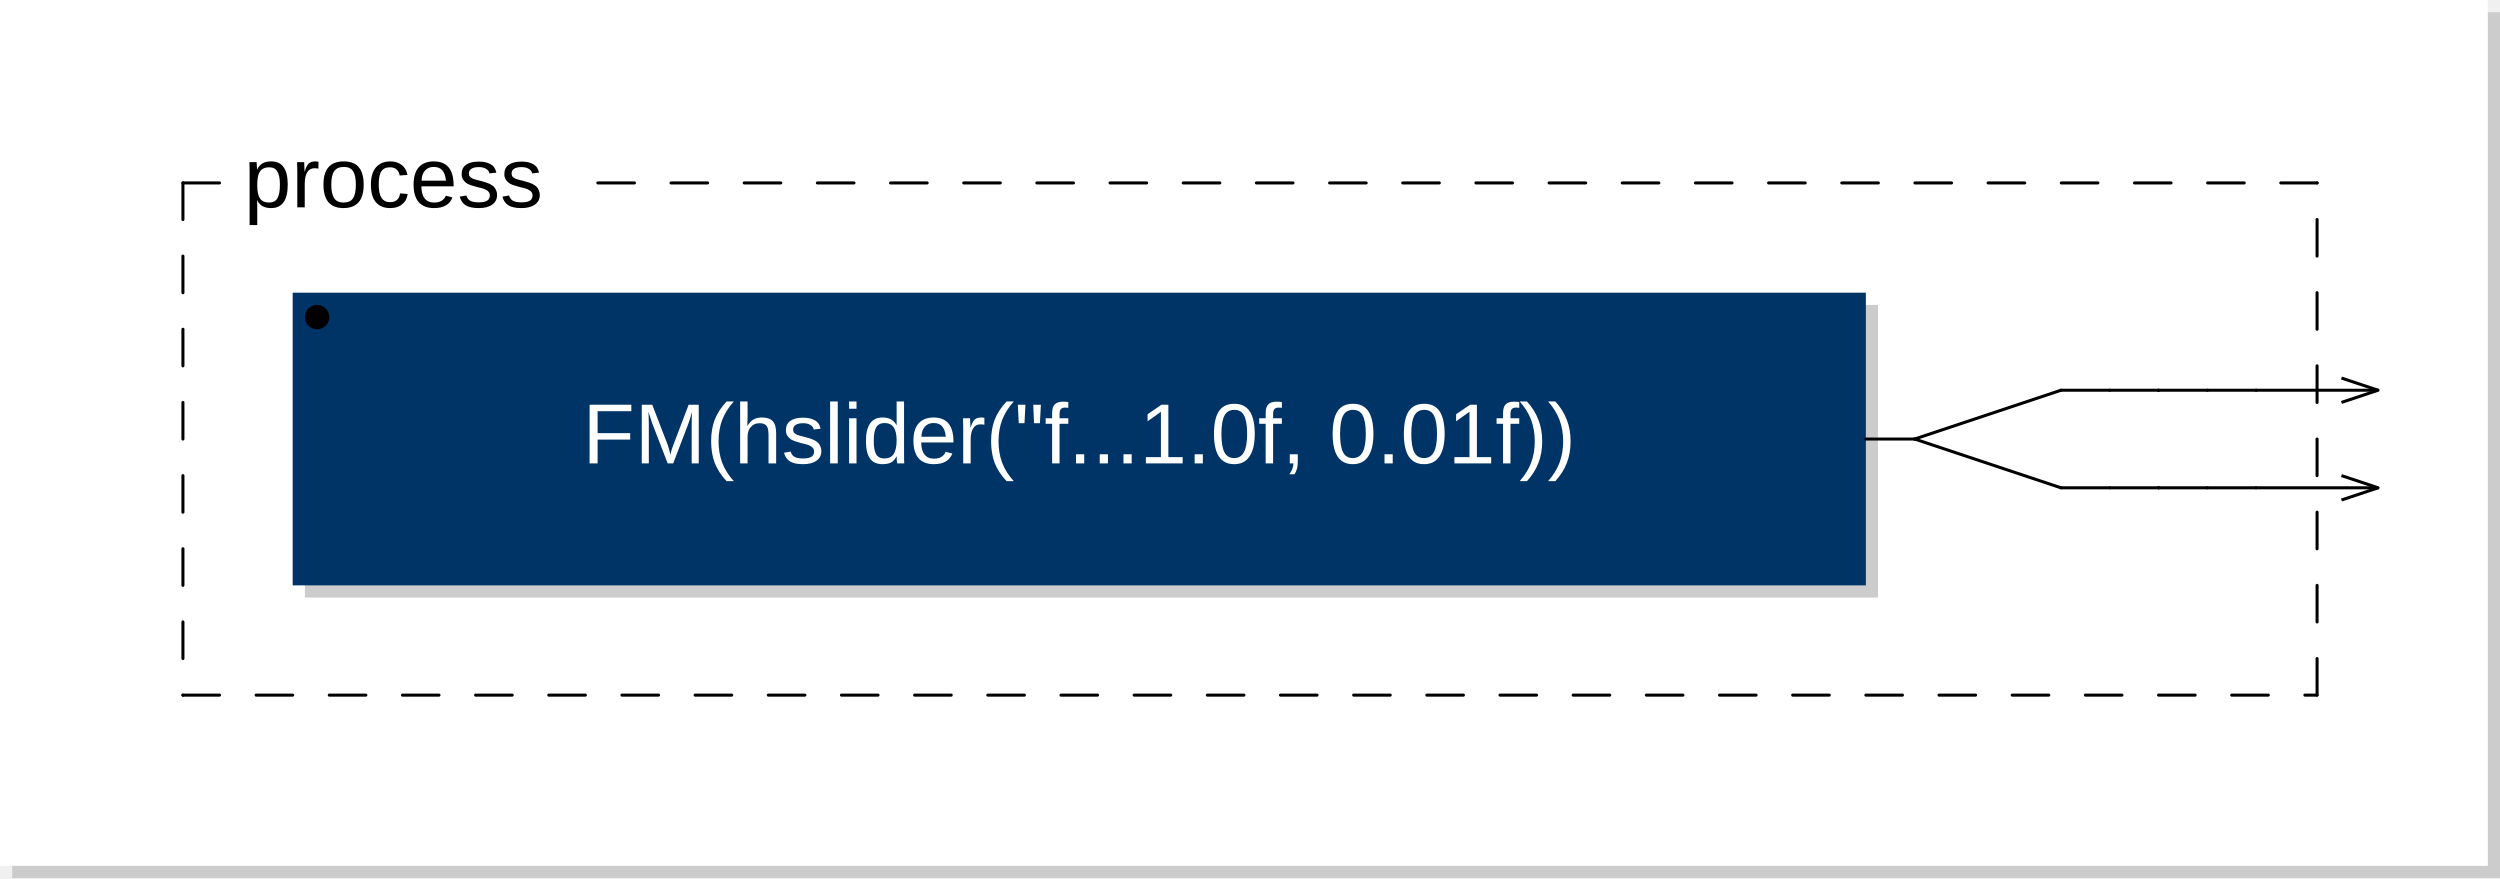
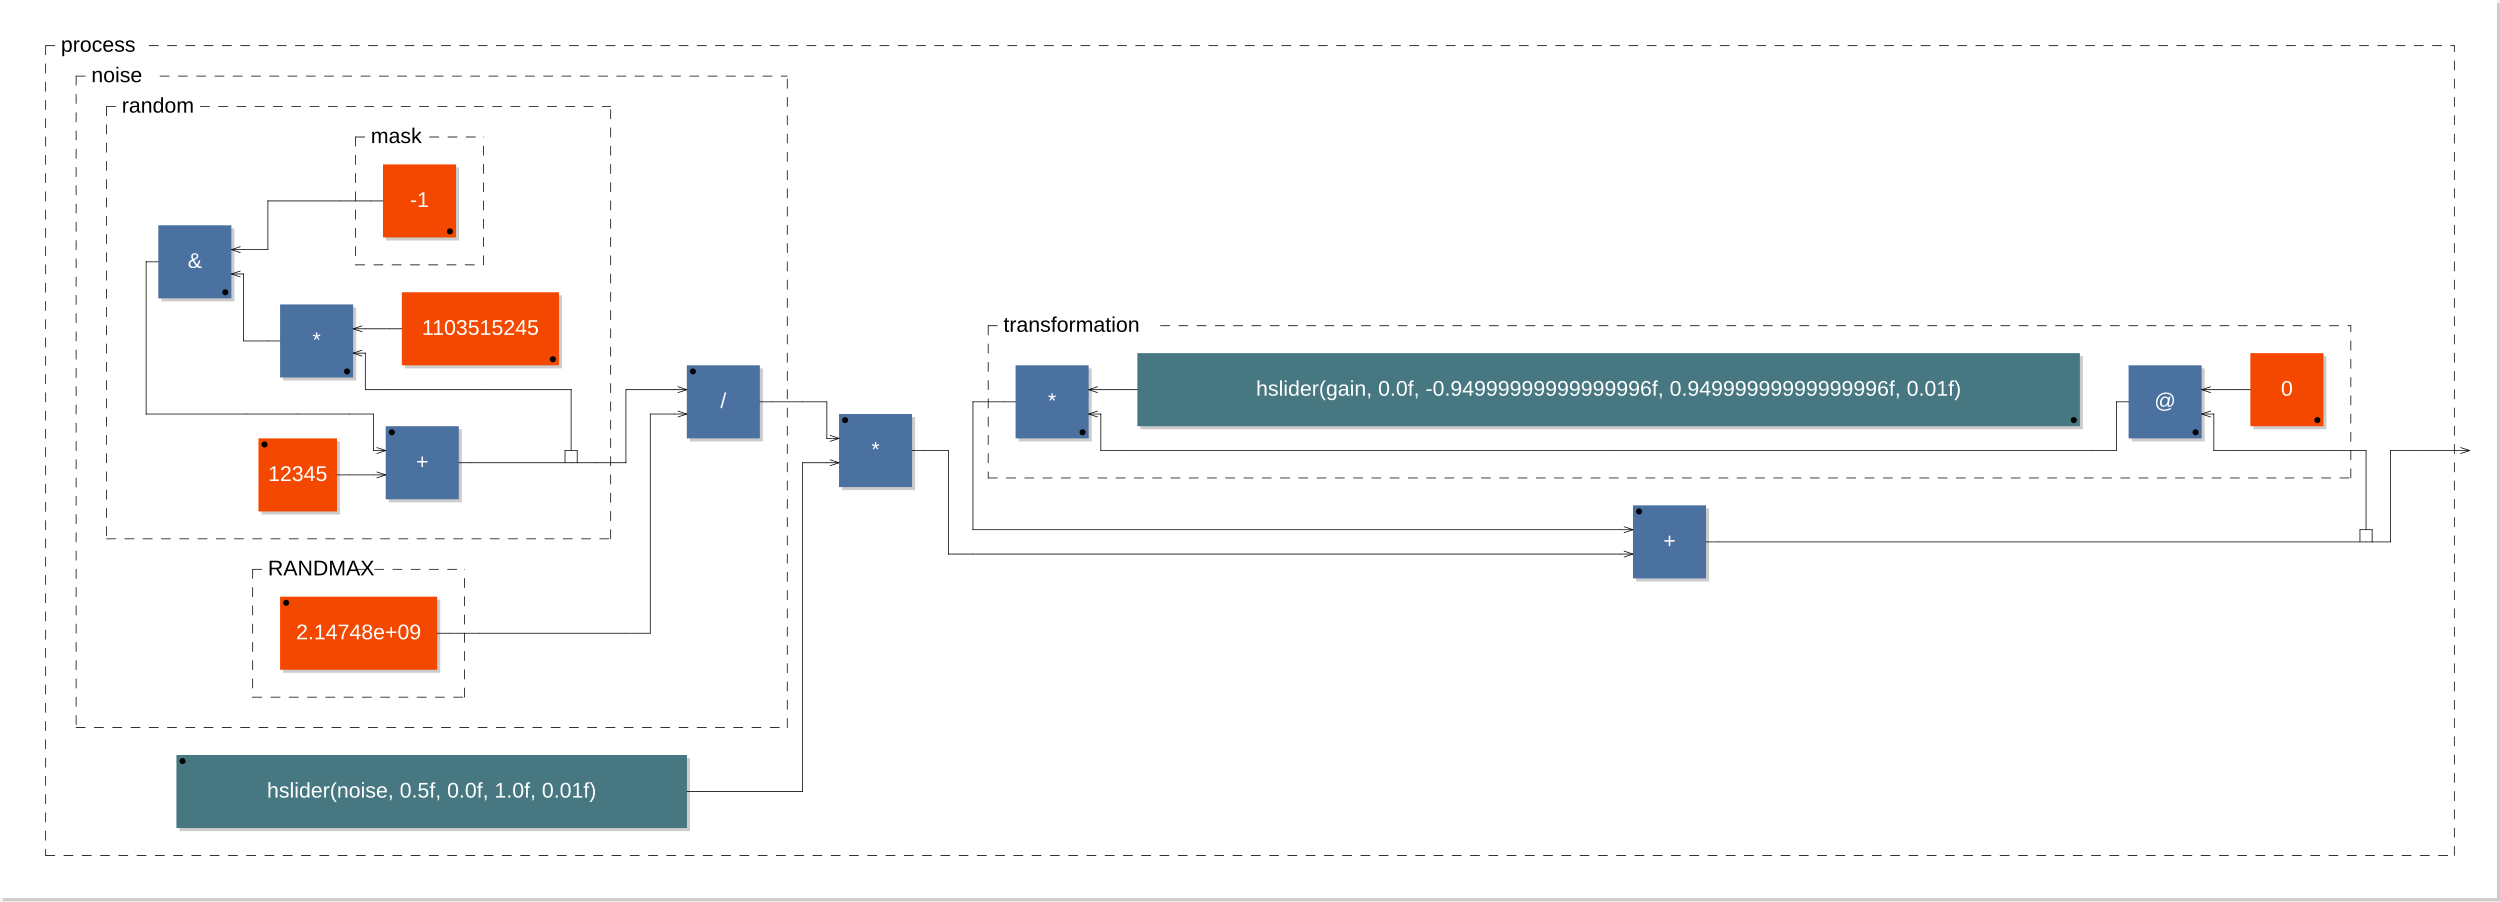
- <svg xmlns="http://www.w3.org/2000/svg" xmlns:xlink="http://www.w3.org/1999/xlink" viewBox="0 0 205 72" width="102.5mm" height="36mm" version="1.1">
-   <rect x="1" y="1" width="204" height="71" rx="0" ry="0" style="stroke:none;fill:#cccccc;" />
-   <rect x="0" y="0" width="204" height="71" rx="0" ry="0" style="stroke:none;fill:#ffffff;" />
+ <svg xmlns="http://www.w3.org/2000/svg" viewBox="0 0 821.2 296" width="410.6mm" height="148mm" version="1.1">
+   <rect x="1" y="1" width="820.2" height="295" rx="0" ry="0" style="stroke:none;fill:#cccccc;" />
+   <rect x="0" y="0" width="820.2" height="295" rx="0" ry="0" style="stroke:none;fill:#ffffff;" />
  <text x="10" y="7" font-family="Arial" font-size="7" />
-   <a xlink:href="FM-0x7ff3701a2cd0.svg">
-     <rect x="25" y="25" width="129" height="24" rx="0" ry="0" style="stroke:none;fill:#cccccc;" />
-     <rect x="24" y="24" width="129" height="24" rx="0" ry="0" style="stroke:none;fill:#003366;" />
-   </a>
-   <a xlink:href="FM-0x7ff3701a2cd0.svg">
-     <text x="88.5" y="38" font-family="Arial" font-size="7" text-anchor="middle" fill="#FFFFFF">FM(hslider("f...1.0f, 0.01f))</text>
-   </a>
-   <circle cx="26" cy="26" r="1" />
-   <line x1="15" y1="15" x2="15" y2="57" style="stroke: black; stroke-linecap:round; stroke-width:0.25; stroke-dasharray:3,3;" />
-   <line x1="15" y1="57" x2="190" y2="57" style="stroke: black; stroke-linecap:round; stroke-width:0.25; stroke-dasharray:3,3;" />
-   <line x1="190" y1="57" x2="190" y2="15" style="stroke: black; stroke-linecap:round; stroke-width:0.25; stroke-dasharray:3,3;" />
+   <rect x="85.9" y="145" width="25.8" height="24" rx="0" ry="0" style="stroke:none;fill:#cccccc;" />
+   <rect x="84.9" y="144" width="25.8" height="24" rx="0" ry="0" style="stroke:none;fill:#f44800;" />
+   <text x="97.8" y="158" font-family="Arial" font-size="7" text-anchor="middle" fill="#FFFFFF">12345</text>
+   <circle cx="86.9" cy="146" r="1" />
+   <rect x="127.7" y="141" width="24" height="24" rx="0" ry="0" style="stroke:none;fill:#cccccc;" />
+   <rect x="126.7" y="140" width="24" height="24" rx="0" ry="0" style="stroke:none;fill:#4B71A1;" />
+   <text x="138.7" y="154" font-family="Arial" font-size="7" text-anchor="middle" fill="#FFFFFF">+</text>
+   <circle cx="128.7" cy="142" r="1" />
+   <line x1="123.7" y1="147" x2="126.7" y2="148" transform="rotate(0,126.7,148)" style="stroke: black; stroke-width:0.25;" />
+   <line x1="123.7" y1="149" x2="126.7" y2="148" transform="rotate(0,126.7,148)" style="stroke: black; stroke-width:0.25;" />
+   <line x1="123.7" y1="155" x2="126.7" y2="156" transform="rotate(0,126.7,156)" style="stroke: black; stroke-width:0.25;" />
+   <line x1="123.7" y1="157" x2="126.7" y2="156" transform="rotate(0,126.7,156)" style="stroke: black; stroke-width:0.25;" />
+   <rect x="133" y="97" width="51.6" height="24" rx="0" ry="0" style="stroke:none;fill:#cccccc;" />
+   <rect x="132" y="96" width="51.6" height="24" rx="0" ry="0" style="stroke:none;fill:#f44800;" />
+   <text x="157.8" y="110" font-family="Arial" font-size="7" text-anchor="middle" fill="#FFFFFF">1103515245</text>
+   <circle cx="181.6" cy="118" r="1" />
+   <rect x="93" y="101" width="24" height="24" rx="0" ry="0" style="stroke:none;fill:#cccccc;" />
+   <rect x="92" y="100" width="24" height="24" rx="0" ry="0" style="stroke:none;fill:#4B71A1;" />
+   <text x="104" y="114" font-family="Arial" font-size="7" text-anchor="middle" fill="#FFFFFF">*</text>
+   <circle cx="114" cy="122" r="1" />
+   <line x1="119" y1="115" x2="116" y2="116" transform="rotate(0,116,116)" style="stroke: black; stroke-width:0.25;" />
+   <line x1="119" y1="117" x2="116" y2="116" transform="rotate(0,116,116)" style="stroke: black; stroke-width:0.25;" />
+   <line x1="119" y1="107" x2="116" y2="108" transform="rotate(0,116,108)" style="stroke: black; stroke-width:0.25;" />
+   <line x1="119" y1="109" x2="116" y2="108" transform="rotate(0,116,108)" style="stroke: black; stroke-width:0.25;" />
+   <rect x="126.8" y="55" width="24" height="24" rx="0" ry="0" style="stroke:none;fill:#cccccc;" />
+   <rect x="125.8" y="54" width="24" height="24" rx="0" ry="0" style="stroke:none;fill:#f44800;" />
+   <text x="137.8" y="68" font-family="Arial" font-size="7" text-anchor="middle" fill="#FFFFFF">-1</text>
+   <circle cx="147.8" cy="76" r="1" />
+   <line x1="116.8" y1="45" x2="116.8" y2="87" style="stroke: black; stroke-linecap:round; stroke-width:0.25; stroke-dasharray:3,3;" />
+   <line x1="116.8" y1="87" x2="158.8" y2="87" style="stroke: black; stroke-linecap:round; stroke-width:0.25; stroke-dasharray:3,3;" />
+   <line x1="158.8" y1="87" x2="158.8" y2="45" style="stroke: black; stroke-linecap:round; stroke-width:0.25; stroke-dasharray:3,3;" />
+   <line x1="116.8" y1="45" x2="121.8" y2="45" style="stroke: black; stroke-linecap:round; stroke-width:0.25; stroke-dasharray:3,3;" />
+   <line x1="141.15" y1="45" x2="158.8" y2="45" style="stroke: black; stroke-linecap:round; stroke-width:0.25; stroke-dasharray:3,3;" />
+   <text x="121.8" y="47" font-family="Arial" font-size="7">mask</text>
+   <rect x="53" y="75" width="24" height="24" rx="0" ry="0" style="stroke:none;fill:#cccccc;" />
+   <rect x="52" y="74" width="24" height="24" rx="0" ry="0" style="stroke:none;fill:#4B71A1;" />
+   <text x="64" y="88" font-family="Arial" font-size="7" text-anchor="middle" fill="#FFFFFF">&amp;</text>
+   <circle cx="74" cy="96" r="1" />
+   <line x1="79" y1="89" x2="76" y2="90" transform="rotate(0,76,90)" style="stroke: black; stroke-width:0.25;" />
+   <line x1="79" y1="91" x2="76" y2="90" transform="rotate(0,76,90)" style="stroke: black; stroke-width:0.25;" />
+   <line x1="79" y1="81" x2="76" y2="82" transform="rotate(0,76,82)" style="stroke: black; stroke-width:0.25;" />
+   <line x1="79" y1="83" x2="76" y2="82" transform="rotate(0,76,82)" style="stroke: black; stroke-width:0.25;" />
+   <line x1="185.6" y1="152" x2="185.6" y2="148" style="stroke:black; stroke-linecap:round; stroke-width:0.25;" />
+   <line x1="185.6" y1="148" x2="189.6" y2="148" style="stroke:black; stroke-linecap:round; stroke-width:0.25;" />
+   <line x1="189.6" y1="148" x2="189.6" y2="152" style="stroke:black; stroke-linecap:round; stroke-width:0.25;" />
+   <line x1="35" y1="35" x2="35" y2="177" style="stroke: black; stroke-linecap:round; stroke-width:0.25; stroke-dasharray:3,3;" />
+   <line x1="35" y1="177" x2="200.6" y2="177" style="stroke: black; stroke-linecap:round; stroke-width:0.25; stroke-dasharray:3,3;" />
+   <line x1="200.6" y1="177" x2="200.6" y2="35" style="stroke: black; stroke-linecap:round; stroke-width:0.25; stroke-dasharray:3,3;" />
+   <line x1="35" y1="35" x2="40" y2="35" style="stroke: black; stroke-linecap:round; stroke-width:0.25; stroke-dasharray:3,3;" />
+   <line x1="65.8" y1="35" x2="200.6" y2="35" style="stroke: black; stroke-linecap:round; stroke-width:0.25; stroke-dasharray:3,3;" />
+   <text x="40" y="37" font-family="Arial" font-size="7">random</text>
+   <rect x="93" y="197" width="51.6" height="24" rx="0" ry="0" style="stroke:none;fill:#cccccc;" />
+   <rect x="92" y="196" width="51.6" height="24" rx="0" ry="0" style="stroke:none;fill:#f44800;" />
+   <text x="117.8" y="210" font-family="Arial" font-size="7" text-anchor="middle" fill="#FFFFFF">2.14748e+09</text>
+   <circle cx="94" cy="198" r="1" />
+   <line x1="83" y1="187" x2="83" y2="229" style="stroke: black; stroke-linecap:round; stroke-width:0.25; stroke-dasharray:3,3;" />
+   <line x1="83" y1="229" x2="152.6" y2="229" style="stroke: black; stroke-linecap:round; stroke-width:0.25; stroke-dasharray:3,3;" />
+   <line x1="152.6" y1="229" x2="152.6" y2="187" style="stroke: black; stroke-linecap:round; stroke-width:0.25; stroke-dasharray:3,3;" />
+   <line x1="83" y1="187" x2="88" y2="187" style="stroke: black; stroke-linecap:round; stroke-width:0.25; stroke-dasharray:3,3;" />
+   <line x1="117.025" y1="187" x2="152.6" y2="187" style="stroke: black; stroke-linecap:round; stroke-width:0.25; stroke-dasharray:3,3;" />
+   <text x="88" y="189" font-family="Arial" font-size="7">RANDMAX</text>
+   <rect x="226.6" y="121" width="24" height="24" rx="0" ry="0" style="stroke:none;fill:#cccccc;" />
+   <rect x="225.6" y="120" width="24" height="24" rx="0" ry="0" style="stroke:none;fill:#4B71A1;" />
+   <text x="237.6" y="134" font-family="Arial" font-size="7" text-anchor="middle" fill="#FFFFFF">/</text>
+   <circle cx="227.6" cy="122" r="1" />
+   <line x1="222.6" y1="127" x2="225.6" y2="128" transform="rotate(0,225.6,128)" style="stroke: black; stroke-width:0.25;" />
+   <line x1="222.6" y1="129" x2="225.6" y2="128" transform="rotate(0,225.6,128)" style="stroke: black; stroke-width:0.25;" />
+   <line x1="222.6" y1="135" x2="225.6" y2="136" transform="rotate(0,225.6,136)" style="stroke: black; stroke-width:0.25;" />
+   <line x1="222.6" y1="137" x2="225.6" y2="136" transform="rotate(0,225.6,136)" style="stroke: black; stroke-width:0.25;" />
+   <line x1="25" y1="25" x2="25" y2="239" style="stroke: black; stroke-linecap:round; stroke-width:0.25; stroke-dasharray:3,3;" />
+   <line x1="25" y1="239" x2="258.6" y2="239" style="stroke: black; stroke-linecap:round; stroke-width:0.25; stroke-dasharray:3,3;" />
+   <line x1="258.6" y1="239" x2="258.6" y2="25" style="stroke: black; stroke-linecap:round; stroke-width:0.25; stroke-dasharray:3,3;" />
+   <line x1="25" y1="25" x2="30" y2="25" style="stroke: black; stroke-linecap:round; stroke-width:0.25; stroke-dasharray:3,3;" />
+   <line x1="52.575" y1="25" x2="258.6" y2="25" style="stroke: black; stroke-linecap:round; stroke-width:0.25; stroke-dasharray:3,3;" />
+   <text x="30" y="27" font-family="Arial" font-size="7">noise</text>
+   <rect x="58.95" y="249" width="167.7" height="24" rx="0" ry="0" style="stroke:none;fill:#cccccc;" />
+   <rect x="57.95" y="248" width="167.7" height="24" rx="0" ry="0" style="stroke:none;fill:#477881;" />
+   <text x="141.8" y="262" font-family="Arial" font-size="7" text-anchor="middle" fill="#FFFFFF">hslider(noise, 0.5f, 0.0f, 1.0f, 0.01f)</text>
+   <circle cx="59.95" cy="250" r="1" />
+   <rect x="276.6" y="137" width="24" height="24" rx="0" ry="0" style="stroke:none;fill:#cccccc;" />
+   <rect x="275.6" y="136" width="24" height="24" rx="0" ry="0" style="stroke:none;fill:#4B71A1;" />
+   <text x="287.6" y="150" font-family="Arial" font-size="7" text-anchor="middle" fill="#FFFFFF">*</text>
+   <circle cx="277.6" cy="138" r="1" />
+   <line x1="272.6" y1="143" x2="275.6" y2="144" transform="rotate(0,275.6,144)" style="stroke: black; stroke-width:0.25;" />
+   <line x1="272.6" y1="145" x2="275.6" y2="144" transform="rotate(0,275.6,144)" style="stroke: black; stroke-width:0.25;" />
+   <line x1="272.6" y1="151" x2="275.6" y2="152" transform="rotate(0,275.6,152)" style="stroke: black; stroke-width:0.25;" />
+   <line x1="272.6" y1="153" x2="275.6" y2="152" transform="rotate(0,275.6,152)" style="stroke: black; stroke-width:0.25;" />
+   <rect x="537.4" y="167" width="24" height="24" rx="0" ry="0" style="stroke:none;fill:#cccccc;" />
+   <rect x="536.4" y="166" width="24" height="24" rx="0" ry="0" style="stroke:none;fill:#4B71A1;" />
+   <text x="548.4" y="180" font-family="Arial" font-size="7" text-anchor="middle" fill="#FFFFFF">+</text>
+   <circle cx="538.4" cy="168" r="1" />
+   <line x1="533.4" y1="173" x2="536.4" y2="174" transform="rotate(0,536.4,174)" style="stroke: black; stroke-width:0.25;" />
+   <line x1="533.4" y1="175" x2="536.4" y2="174" transform="rotate(0,536.4,174)" style="stroke: black; stroke-width:0.25;" />
+   <line x1="533.4" y1="181" x2="536.4" y2="182" transform="rotate(0,536.4,182)" style="stroke: black; stroke-width:0.25;" />
+   <line x1="533.4" y1="183" x2="536.4" y2="182" transform="rotate(0,536.4,182)" style="stroke: black; stroke-width:0.25;" />
+   <rect x="740.2" y="117" width="24" height="24" rx="0" ry="0" style="stroke:none;fill:#cccccc;" />
+   <rect x="739.2" y="116" width="24" height="24" rx="0" ry="0" style="stroke:none;fill:#f44800;" />
+   <text x="751.2" y="130" font-family="Arial" font-size="7" text-anchor="middle" fill="#FFFFFF">0</text>
+   <circle cx="761.2" cy="138" r="1" />
+   <rect x="700.2" y="121" width="24" height="24" rx="0" ry="0" style="stroke:none;fill:#cccccc;" />
+   <rect x="699.2" y="120" width="24" height="24" rx="0" ry="0" style="stroke:none;fill:#4B71A1;" />
+   <text x="711.2" y="134" font-family="Arial" font-size="7" text-anchor="middle" fill="#FFFFFF">@</text>
+   <circle cx="721.2" cy="142" r="1" />
+   <line x1="726.2" y1="135" x2="723.2" y2="136" transform="rotate(0,723.2,136)" style="stroke: black; stroke-width:0.25;" />
+   <line x1="726.2" y1="137" x2="723.2" y2="136" transform="rotate(0,723.2,136)" style="stroke: black; stroke-width:0.25;" />
+   <line x1="726.2" y1="127" x2="723.2" y2="128" transform="rotate(0,723.2,128)" style="stroke: black; stroke-width:0.25;" />
+   <line x1="726.2" y1="129" x2="723.2" y2="128" transform="rotate(0,723.2,128)" style="stroke: black; stroke-width:0.25;" />
+   <rect x="374.6" y="117" width="309.6" height="24" rx="0" ry="0" style="stroke:none;fill:#cccccc;" />
+   <rect x="373.6" y="116" width="309.6" height="24" rx="0" ry="0" style="stroke:none;fill:#477881;" />
+   <text x="528.4" y="130" font-family="Arial" font-size="7" text-anchor="middle" fill="#FFFFFF">hslider(gain, 0.0f, -0.94999999999999996f, 0.94999999999999996f, 0.01f)</text>
+   <circle cx="681.2" cy="138" r="1" />
+   <rect x="334.6" y="121" width="24" height="24" rx="0" ry="0" style="stroke:none;fill:#cccccc;" />
+   <rect x="333.6" y="120" width="24" height="24" rx="0" ry="0" style="stroke:none;fill:#4B71A1;" />
+   <text x="345.6" y="134" font-family="Arial" font-size="7" text-anchor="middle" fill="#FFFFFF">*</text>
+   <circle cx="355.6" cy="142" r="1" />
+   <line x1="360.6" y1="135" x2="357.6" y2="136" transform="rotate(0,357.6,136)" style="stroke: black; stroke-width:0.25;" />
+   <line x1="360.6" y1="137" x2="357.6" y2="136" transform="rotate(0,357.6,136)" style="stroke: black; stroke-width:0.25;" />
+   <line x1="360.6" y1="127" x2="357.6" y2="128" transform="rotate(0,357.6,128)" style="stroke: black; stroke-width:0.25;" />
+   <line x1="360.6" y1="129" x2="357.6" y2="128" transform="rotate(0,357.6,128)" style="stroke: black; stroke-width:0.25;" />
+   <line x1="324.6" y1="107" x2="324.6" y2="157" style="stroke: black; stroke-linecap:round; stroke-width:0.25; stroke-dasharray:3,3;" />
+   <line x1="324.6" y1="157" x2="772.2" y2="157" style="stroke: black; stroke-linecap:round; stroke-width:0.25; stroke-dasharray:3,3;" />
+   <line x1="772.2" y1="157" x2="772.2" y2="107" style="stroke: black; stroke-linecap:round; stroke-width:0.25; stroke-dasharray:3,3;" />
+   <line x1="324.6" y1="107" x2="329.6" y2="107" style="stroke: black; stroke-linecap:round; stroke-width:0.25; stroke-dasharray:3,3;" />
+   <line x1="381.2" y1="107" x2="772.2" y2="107" style="stroke: black; stroke-linecap:round; stroke-width:0.25; stroke-dasharray:3,3;" />
+   <text x="329.6" y="109" font-family="Arial" font-size="7">transformation</text>
+   <line x1="775.2" y1="178" x2="775.2" y2="174" style="stroke:black; stroke-linecap:round; stroke-width:0.25;" />
+   <line x1="775.2" y1="174" x2="779.2" y2="174" style="stroke:black; stroke-linecap:round; stroke-width:0.25;" />
+   <line x1="779.2" y1="174" x2="779.2" y2="178" style="stroke:black; stroke-linecap:round; stroke-width:0.25;" />
+   <line x1="15" y1="15" x2="15" y2="281" style="stroke: black; stroke-linecap:round; stroke-width:0.25; stroke-dasharray:3,3;" />
+   <line x1="15" y1="281" x2="806.2" y2="281" style="stroke: black; stroke-linecap:round; stroke-width:0.25; stroke-dasharray:3,3;" />
+   <line x1="806.2" y1="281" x2="806.2" y2="15" style="stroke: black; stroke-linecap:round; stroke-width:0.25; stroke-dasharray:3,3;" />
  <line x1="15" y1="15" x2="20" y2="15" style="stroke: black; stroke-linecap:round; stroke-width:0.25; stroke-dasharray:3,3;" />
-   <line x1="49.025" y1="15" x2="190" y2="15" style="stroke: black; stroke-linecap:round; stroke-width:0.25; stroke-dasharray:3,3;" />
+   <line x1="49.025" y1="15" x2="806.2" y2="15" style="stroke: black; stroke-linecap:round; stroke-width:0.25; stroke-dasharray:3,3;" />
  <text x="20" y="17" font-family="Arial" font-size="7">process</text>
-   <line x1="192" y1="31" x2="195" y2="32" transform="rotate(0,195,32)" style="stroke: black; stroke-width:0.25;" />
-   <line x1="192" y1="33" x2="195" y2="32" transform="rotate(0,195,32)" style="stroke: black; stroke-width:0.25;" />
-   <line x1="192" y1="39" x2="195" y2="40" transform="rotate(0,195,40)" style="stroke: black; stroke-width:0.25;" />
-   <line x1="192" y1="41" x2="195" y2="40" transform="rotate(0,195,40)" style="stroke: black; stroke-width:0.25;" />
-   <line x1="153" y1="36" x2="157" y2="36" style="stroke:black; stroke-linecap:round; stroke-width:0.25;" />
-   <line x1="157" y1="36" x2="169" y2="32" style="stroke:black; stroke-linecap:round; stroke-width:0.25;" />
-   <line x1="157" y1="36" x2="169" y2="40" style="stroke:black; stroke-linecap:round; stroke-width:0.25;" />
-   <line x1="169" y1="32" x2="173" y2="32" style="stroke:black; stroke-linecap:round; stroke-width:0.25;" />
-   <line x1="169" y1="40" x2="173" y2="40" style="stroke:black; stroke-linecap:round; stroke-width:0.25;" />
-   <line x1="173" y1="32" x2="177" y2="32" style="stroke:black; stroke-linecap:round; stroke-width:0.25;" />
-   <line x1="173" y1="40" x2="177" y2="40" style="stroke:black; stroke-linecap:round; stroke-width:0.25;" />
-   <line x1="177" y1="32" x2="177" y2="32" style="stroke:black; stroke-linecap:round; stroke-width:0.25;" />
-   <line x1="177" y1="32" x2="181" y2="32" style="stroke:black; stroke-linecap:round; stroke-width:0.25;" />
-   <line x1="177" y1="40" x2="177" y2="40" style="stroke:black; stroke-linecap:round; stroke-width:0.25;" />
-   <line x1="177" y1="40" x2="181" y2="40" style="stroke:black; stroke-linecap:round; stroke-width:0.25;" />
-   <line x1="181" y1="32" x2="185" y2="32" style="stroke:black; stroke-linecap:round; stroke-width:0.25;" />
-   <line x1="181" y1="40" x2="185" y2="40" style="stroke:black; stroke-linecap:round; stroke-width:0.25;" />
-   <line x1="185" y1="32" x2="195" y2="32" style="stroke:black; stroke-linecap:round; stroke-width:0.25;" />
-   <line x1="185" y1="40" x2="195" y2="40" style="stroke:black; stroke-linecap:round; stroke-width:0.25;" />
+   <line x1="808.2" y1="147" x2="811.2" y2="148" transform="rotate(0,811.2,148)" style="stroke: black; stroke-width:0.25;" />
+   <line x1="808.2" y1="149" x2="811.2" y2="148" transform="rotate(0,811.2,148)" style="stroke: black; stroke-width:0.25;" />
+   <line x1="48" y1="86" x2="48" y2="86" style="stroke:black; stroke-linecap:round; stroke-width:0.25;" />
+   <line x1="48" y1="86" x2="48" y2="136" style="stroke:black; stroke-linecap:round; stroke-width:0.25;" />
+   <line x1="48" y1="136" x2="48" y2="136" style="stroke:black; stroke-linecap:round; stroke-width:0.25;" />
+   <line x1="48" y1="136" x2="80.9" y2="136" style="stroke:black; stroke-linecap:round; stroke-width:0.25;" />
+   <line x1="52" y1="86" x2="48" y2="86" style="stroke:black; stroke-linecap:round; stroke-width:0.25;" />
+   <line x1="80" y1="82" x2="76" y2="82" style="stroke:black; stroke-linecap:round; stroke-width:0.25;" />
+   <line x1="80" y1="90" x2="76" y2="90" style="stroke:black; stroke-linecap:round; stroke-width:0.25;" />
+   <line x1="80" y1="90" x2="80" y2="90" style="stroke:black; stroke-linecap:round; stroke-width:0.25;" />
+   <line x1="80" y1="112" x2="80" y2="90" style="stroke:black; stroke-linecap:round; stroke-width:0.25;" />
+   <line x1="80.9" y1="136" x2="97.8" y2="136" style="stroke:black; stroke-linecap:round; stroke-width:0.25;" />
+   <line x1="88" y1="66" x2="88" y2="66" style="stroke:black; stroke-linecap:round; stroke-width:0.25;" />
+   <line x1="88" y1="66" x2="88" y2="82" style="stroke:black; stroke-linecap:round; stroke-width:0.25;" />
+   <line x1="88" y1="82" x2="80" y2="82" style="stroke:black; stroke-linecap:round; stroke-width:0.25;" />
+   <line x1="88" y1="112" x2="80" y2="112" style="stroke:black; stroke-linecap:round; stroke-width:0.25;" />
+   <line x1="92" y1="112" x2="88" y2="112" style="stroke:black; stroke-linecap:round; stroke-width:0.25;" />
+   <line x1="97.8" y1="136" x2="114.7" y2="136" style="stroke:black; stroke-linecap:round; stroke-width:0.25;" />
+   <line x1="110.7" y1="156" x2="114.7" y2="156" style="stroke:black; stroke-linecap:round; stroke-width:0.25;" />
+   <line x1="111.8" y1="66" x2="88" y2="66" style="stroke:black; stroke-linecap:round; stroke-width:0.25;" />
+   <line x1="114.7" y1="156" x2="122.7" y2="156" style="stroke:black; stroke-linecap:round; stroke-width:0.25;" />
+   <line x1="114.7" y1="136" x2="122.7" y2="136" style="stroke:black; stroke-linecap:round; stroke-width:0.25;" />
+   <line x1="120" y1="108" x2="116" y2="108" style="stroke:black; stroke-linecap:round; stroke-width:0.25;" />
+   <line x1="120" y1="116" x2="116" y2="116" style="stroke:black; stroke-linecap:round; stroke-width:0.25;" />
+   <line x1="120" y1="116" x2="120" y2="116" style="stroke:black; stroke-linecap:round; stroke-width:0.25;" />
+   <line x1="120" y1="128" x2="120" y2="116" style="stroke:black; stroke-linecap:round; stroke-width:0.25;" />
+   <line x1="121.8" y1="66" x2="111.8" y2="66" style="stroke:black; stroke-linecap:round; stroke-width:0.25;" />
+   <line x1="122.7" y1="148" x2="126.7" y2="148" style="stroke:black; stroke-linecap:round; stroke-width:0.25;" />
+   <line x1="122.7" y1="156" x2="126.7" y2="156" style="stroke:black; stroke-linecap:round; stroke-width:0.25;" />
+   <line x1="122.7" y1="136" x2="122.7" y2="148" style="stroke:black; stroke-linecap:round; stroke-width:0.25;" />
+   <line x1="122.7" y1="148" x2="122.7" y2="148" style="stroke:black; stroke-linecap:round; stroke-width:0.25;" />
+   <line x1="125.8" y1="66" x2="121.8" y2="66" style="stroke:black; stroke-linecap:round; stroke-width:0.25;" />
+   <line x1="128" y1="108" x2="120" y2="108" style="stroke:black; stroke-linecap:round; stroke-width:0.25;" />
+   <line x1="128" y1="128" x2="120" y2="128" style="stroke:black; stroke-linecap:round; stroke-width:0.25;" />
+   <line x1="132" y1="108" x2="128" y2="108" style="stroke:black; stroke-linecap:round; stroke-width:0.25;" />
+   <line x1="143.6" y1="208" x2="147.6" y2="208" style="stroke:black; stroke-linecap:round; stroke-width:0.25;" />
+   <line x1="147.6" y1="208" x2="157.6" y2="208" style="stroke:black; stroke-linecap:round; stroke-width:0.25;" />
+   <line x1="150.7" y1="152" x2="154.7" y2="152" style="stroke:black; stroke-linecap:round; stroke-width:0.25;" />
+   <line x1="154.7" y1="152" x2="187.6" y2="152" style="stroke:black; stroke-linecap:round; stroke-width:0.25;" />
+   <line x1="157.6" y1="208" x2="205.6" y2="208" style="stroke:black; stroke-linecap:round; stroke-width:0.25;" />
+   <line x1="157.8" y1="128" x2="128" y2="128" style="stroke:black; stroke-linecap:round; stroke-width:0.25;" />
+   <line x1="187.6" y1="128" x2="187.6" y2="128" style="stroke:black; stroke-linecap:round; stroke-width:0.25;" />
+   <line x1="187.6" y1="148" x2="187.6" y2="128" style="stroke:black; stroke-linecap:round; stroke-width:0.25;" />
+   <line x1="187.6" y1="152" x2="189.6" y2="152" style="stroke:black; stroke-linecap:round; stroke-width:0.25;" />
+   <line x1="187.6" y1="128" x2="157.8" y2="128" style="stroke:black; stroke-linecap:round; stroke-width:0.25;" />
+   <line x1="189.6" y1="152" x2="195.6" y2="152" style="stroke:black; stroke-linecap:round; stroke-width:0.25;" />
+   <line x1="195.6" y1="152" x2="205.6" y2="152" style="stroke:black; stroke-linecap:round; stroke-width:0.25;" />
+   <line x1="205.6" y1="128" x2="221.6" y2="128" style="stroke:black; stroke-linecap:round; stroke-width:0.25;" />
+   <line x1="205.6" y1="152" x2="205.6" y2="128" style="stroke:black; stroke-linecap:round; stroke-width:0.25;" />
+   <line x1="205.6" y1="152" x2="205.6" y2="152" style="stroke:black; stroke-linecap:round; stroke-width:0.25;" />
+   <line x1="205.6" y1="208" x2="213.6" y2="208" style="stroke:black; stroke-linecap:round; stroke-width:0.25;" />
+   <line x1="213.6" y1="136" x2="221.6" y2="136" style="stroke:black; stroke-linecap:round; stroke-width:0.25;" />
+   <line x1="213.6" y1="208" x2="213.6" y2="136" style="stroke:black; stroke-linecap:round; stroke-width:0.25;" />
+   <line x1="221.6" y1="128" x2="225.6" y2="128" style="stroke:black; stroke-linecap:round; stroke-width:0.25;" />
+   <line x1="221.6" y1="136" x2="225.6" y2="136" style="stroke:black; stroke-linecap:round; stroke-width:0.25;" />
+   <line x1="225.65" y1="260" x2="229.65" y2="260" style="stroke:black; stroke-linecap:round; stroke-width:0.25;" />
+   <line x1="229.65" y1="260" x2="263.6" y2="260" style="stroke:black; stroke-linecap:round; stroke-width:0.25;" />
+   <line x1="249.6" y1="132" x2="253.6" y2="132" style="stroke:black; stroke-linecap:round; stroke-width:0.25;" />
+   <line x1="253.6" y1="132" x2="263.6" y2="132" style="stroke:black; stroke-linecap:round; stroke-width:0.25;" />
+   <line x1="263.6" y1="152" x2="271.6" y2="152" style="stroke:black; stroke-linecap:round; stroke-width:0.25;" />
+   <line x1="263.6" y1="260" x2="263.6" y2="152" style="stroke:black; stroke-linecap:round; stroke-width:0.25;" />
+   <line x1="263.6" y1="260" x2="263.6" y2="260" style="stroke:black; stroke-linecap:round; stroke-width:0.25;" />
+   <line x1="263.6" y1="132" x2="271.6" y2="132" style="stroke:black; stroke-linecap:round; stroke-width:0.25;" />
+   <line x1="271.6" y1="132" x2="271.6" y2="144" style="stroke:black; stroke-linecap:round; stroke-width:0.25;" />
+   <line x1="271.6" y1="144" x2="271.6" y2="144" style="stroke:black; stroke-linecap:round; stroke-width:0.25;" />
+   <line x1="271.6" y1="144" x2="275.6" y2="144" style="stroke:black; stroke-linecap:round; stroke-width:0.25;" />
+   <line x1="271.6" y1="152" x2="275.6" y2="152" style="stroke:black; stroke-linecap:round; stroke-width:0.25;" />
+   <line x1="299.6" y1="148" x2="303.6" y2="148" style="stroke:black; stroke-linecap:round; stroke-width:0.25;" />
+   <line x1="303.6" y1="148" x2="311.6" y2="148" style="stroke:black; stroke-linecap:round; stroke-width:0.25;" />
+   <line x1="311.6" y1="148" x2="311.6" y2="182" style="stroke:black; stroke-linecap:round; stroke-width:0.25;" />
+   <line x1="311.6" y1="182" x2="311.6" y2="182" style="stroke:black; stroke-linecap:round; stroke-width:0.25;" />
+   <line x1="311.6" y1="182" x2="319.6" y2="182" style="stroke:black; stroke-linecap:round; stroke-width:0.25;" />
+   <line x1="319.6" y1="132" x2="319.6" y2="132" style="stroke:black; stroke-linecap:round; stroke-width:0.25;" />
+   <line x1="319.6" y1="132" x2="319.6" y2="174" style="stroke:black; stroke-linecap:round; stroke-width:0.25;" />
+   <line x1="319.6" y1="174" x2="319.6" y2="174" style="stroke:black; stroke-linecap:round; stroke-width:0.25;" />
+   <line x1="319.6" y1="174" x2="532.4" y2="174" style="stroke:black; stroke-linecap:round; stroke-width:0.25;" />
+   <line x1="319.6" y1="182" x2="532.4" y2="182" style="stroke:black; stroke-linecap:round; stroke-width:0.25;" />
+   <line x1="329.6" y1="132" x2="319.6" y2="132" style="stroke:black; stroke-linecap:round; stroke-width:0.25;" />
+   <line x1="333.6" y1="132" x2="329.6" y2="132" style="stroke:black; stroke-linecap:round; stroke-width:0.25;" />
+   <line x1="361.6" y1="128" x2="357.6" y2="128" style="stroke:black; stroke-linecap:round; stroke-width:0.25;" />
+   <line x1="361.6" y1="136" x2="357.6" y2="136" style="stroke:black; stroke-linecap:round; stroke-width:0.25;" />
+   <line x1="361.6" y1="136" x2="361.6" y2="136" style="stroke:black; stroke-linecap:round; stroke-width:0.25;" />
+   <line x1="361.6" y1="148" x2="361.6" y2="136" style="stroke:black; stroke-linecap:round; stroke-width:0.25;" />
+   <line x1="369.6" y1="128" x2="361.6" y2="128" style="stroke:black; stroke-linecap:round; stroke-width:0.25;" />
+   <line x1="369.6" y1="148" x2="361.6" y2="148" style="stroke:black; stroke-linecap:round; stroke-width:0.25;" />
+   <line x1="373.6" y1="128" x2="369.6" y2="128" style="stroke:black; stroke-linecap:round; stroke-width:0.25;" />
+   <line x1="528.4" y1="148" x2="369.6" y2="148" style="stroke:black; stroke-linecap:round; stroke-width:0.25;" />
+   <line x1="532.4" y1="174" x2="536.4" y2="174" style="stroke:black; stroke-linecap:round; stroke-width:0.25;" />
+   <line x1="532.4" y1="182" x2="536.4" y2="182" style="stroke:black; stroke-linecap:round; stroke-width:0.25;" />
+   <line x1="560.4" y1="178" x2="564.4" y2="178" style="stroke:black; stroke-linecap:round; stroke-width:0.25;" />
+   <line x1="564.4" y1="178" x2="777.2" y2="178" style="stroke:black; stroke-linecap:round; stroke-width:0.25;" />
+   <line x1="687.2" y1="148" x2="528.4" y2="148" style="stroke:black; stroke-linecap:round; stroke-width:0.25;" />
+   <line x1="695.2" y1="132" x2="695.2" y2="132" style="stroke:black; stroke-linecap:round; stroke-width:0.25;" />
+   <line x1="695.2" y1="132" x2="695.2" y2="148" style="stroke:black; stroke-linecap:round; stroke-width:0.25;" />
+   <line x1="695.2" y1="148" x2="687.2" y2="148" style="stroke:black; stroke-linecap:round; stroke-width:0.25;" />
+   <line x1="699.2" y1="132" x2="695.2" y2="132" style="stroke:black; stroke-linecap:round; stroke-width:0.25;" />
+   <line x1="727.2" y1="128" x2="723.2" y2="128" style="stroke:black; stroke-linecap:round; stroke-width:0.25;" />
+   <line x1="727.2" y1="136" x2="723.2" y2="136" style="stroke:black; stroke-linecap:round; stroke-width:0.25;" />
+   <line x1="727.2" y1="136" x2="727.2" y2="136" style="stroke:black; stroke-linecap:round; stroke-width:0.25;" />
+   <line x1="727.2" y1="148" x2="727.2" y2="136" style="stroke:black; stroke-linecap:round; stroke-width:0.25;" />
+   <line x1="735.2" y1="128" x2="727.2" y2="128" style="stroke:black; stroke-linecap:round; stroke-width:0.25;" />
+   <line x1="735.2" y1="148" x2="727.2" y2="148" style="stroke:black; stroke-linecap:round; stroke-width:0.25;" />
+   <line x1="739.2" y1="128" x2="735.2" y2="128" style="stroke:black; stroke-linecap:round; stroke-width:0.25;" />
+   <line x1="751.2" y1="148" x2="735.2" y2="148" style="stroke:black; stroke-linecap:round; stroke-width:0.25;" />
+   <line x1="767.2" y1="148" x2="751.2" y2="148" style="stroke:black; stroke-linecap:round; stroke-width:0.25;" />
+   <line x1="777.2" y1="148" x2="777.2" y2="148" style="stroke:black; stroke-linecap:round; stroke-width:0.25;" />
+   <line x1="777.2" y1="174" x2="777.2" y2="148" style="stroke:black; stroke-linecap:round; stroke-width:0.25;" />
+   <line x1="777.2" y1="178" x2="779.2" y2="178" style="stroke:black; stroke-linecap:round; stroke-width:0.25;" />
+   <line x1="777.2" y1="148" x2="767.2" y2="148" style="stroke:black; stroke-linecap:round; stroke-width:0.25;" />
+   <line x1="779.2" y1="178" x2="785.2" y2="178" style="stroke:black; stroke-linecap:round; stroke-width:0.25;" />
+   <line x1="785.2" y1="148" x2="793.2" y2="148" style="stroke:black; stroke-linecap:round; stroke-width:0.25;" />
+   <line x1="785.2" y1="178" x2="785.2" y2="148" style="stroke:black; stroke-linecap:round; stroke-width:0.25;" />
+   <line x1="785.2" y1="178" x2="785.2" y2="178" style="stroke:black; stroke-linecap:round; stroke-width:0.25;" />
+   <line x1="793.2" y1="148" x2="797.2" y2="148" style="stroke:black; stroke-linecap:round; stroke-width:0.25;" />
+   <line x1="797.2" y1="148" x2="801.2" y2="148" style="stroke:black; stroke-linecap:round; stroke-width:0.25;" />
+   <line x1="801.2" y1="148" x2="811.2" y2="148" style="stroke:black; stroke-linecap:round; stroke-width:0.25;" />
</svg>
